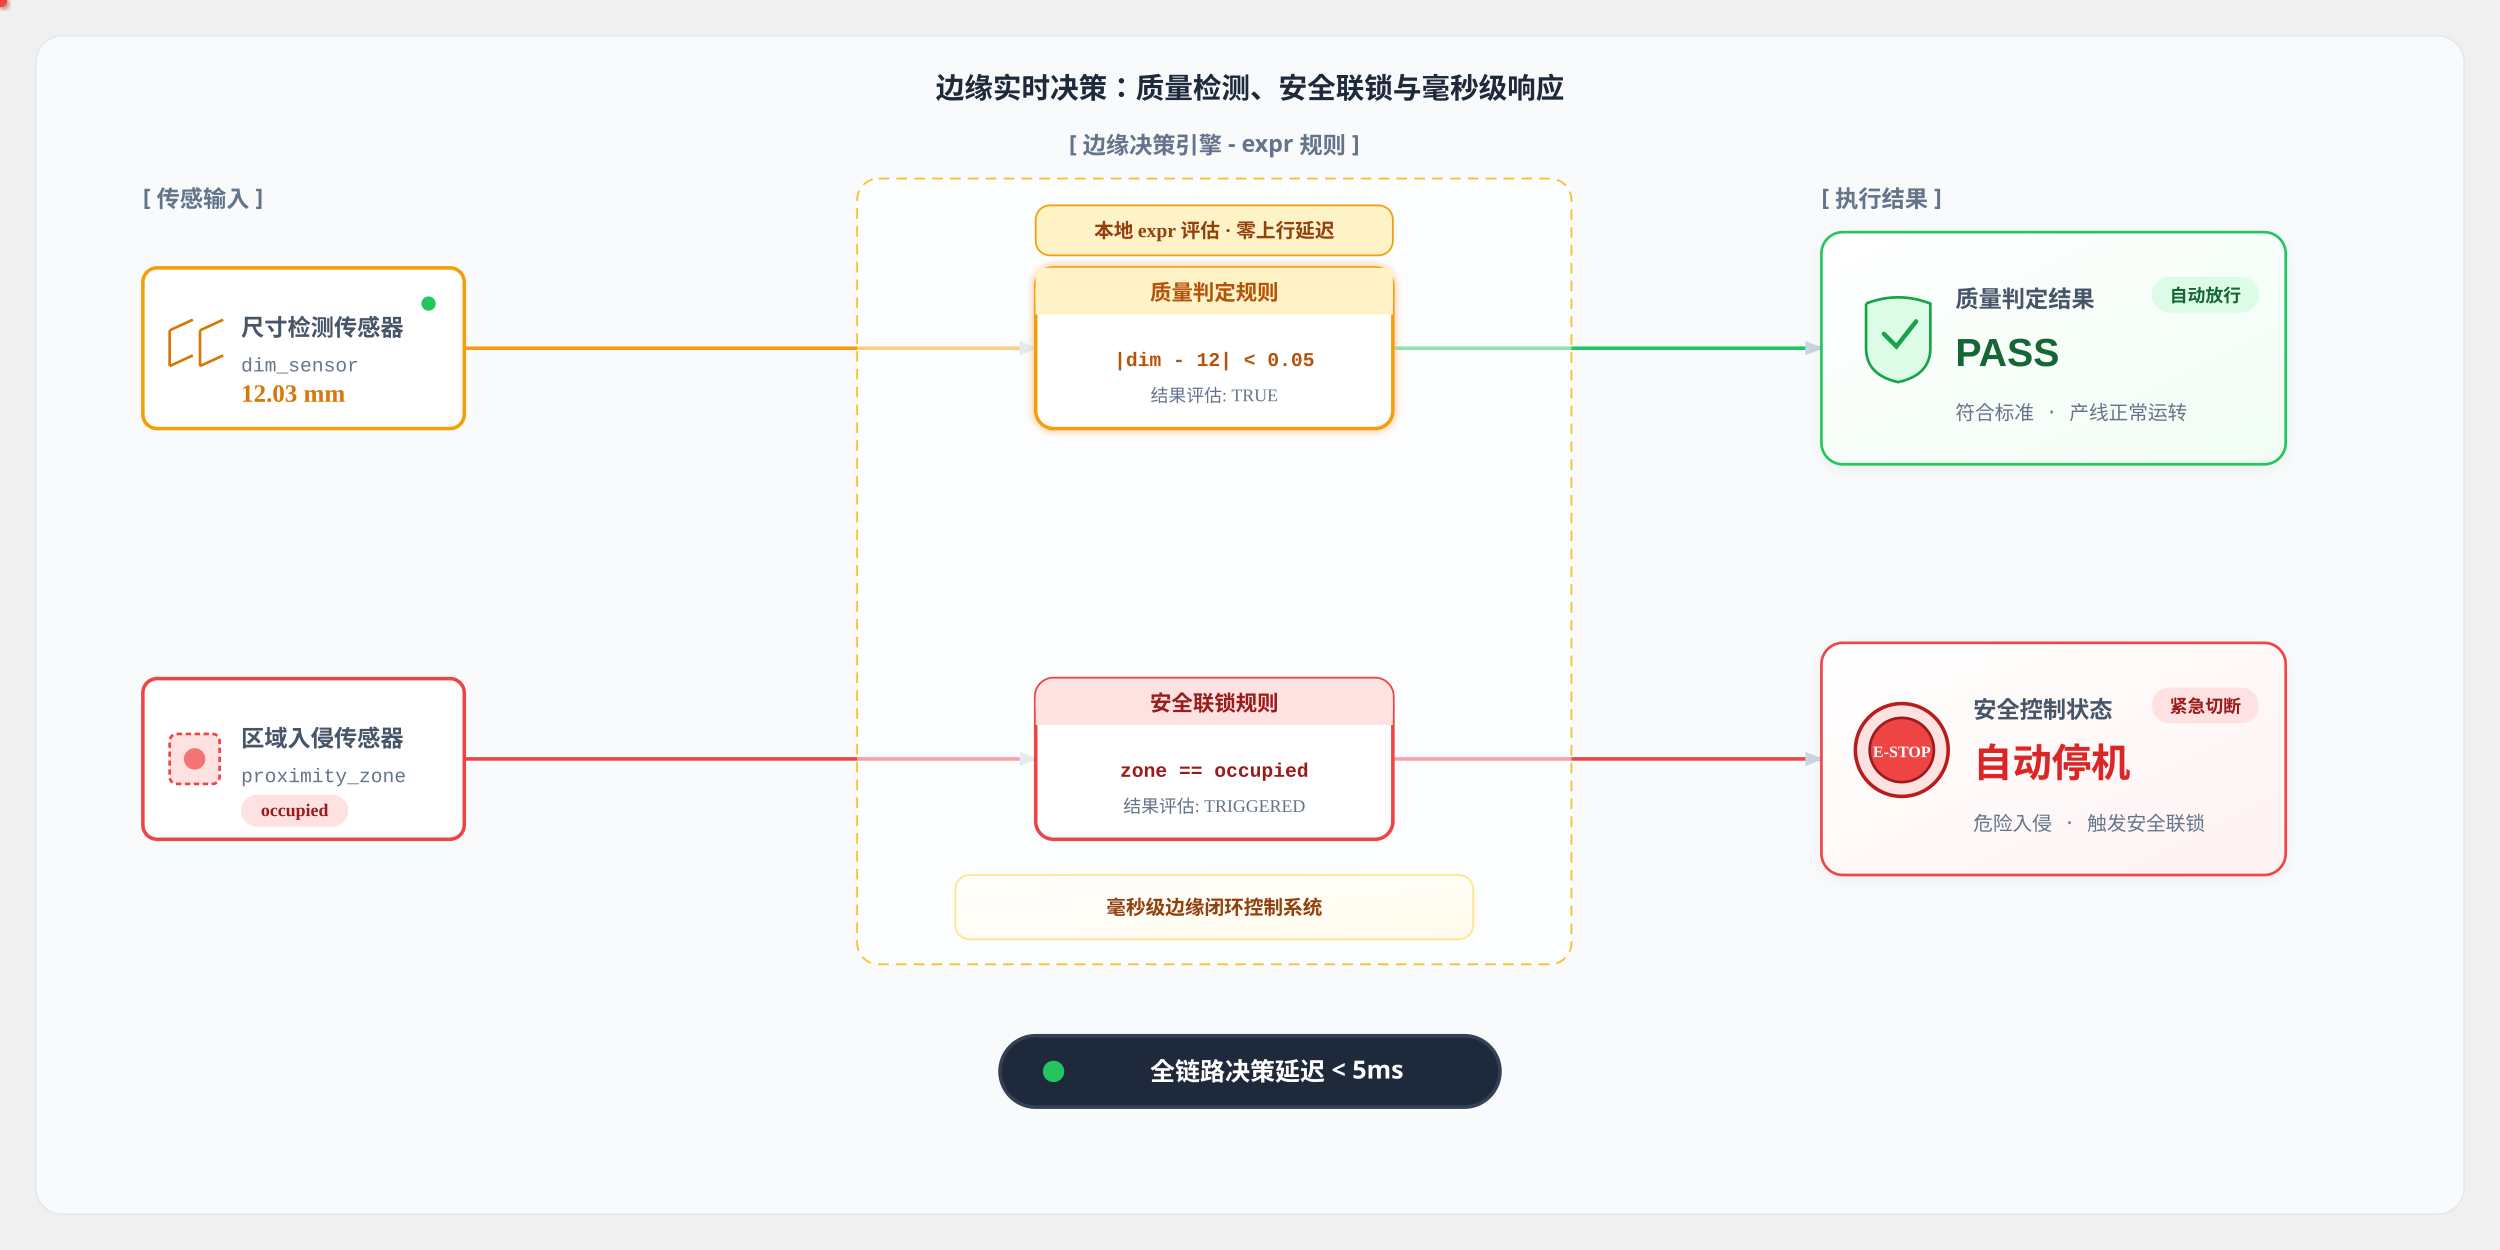
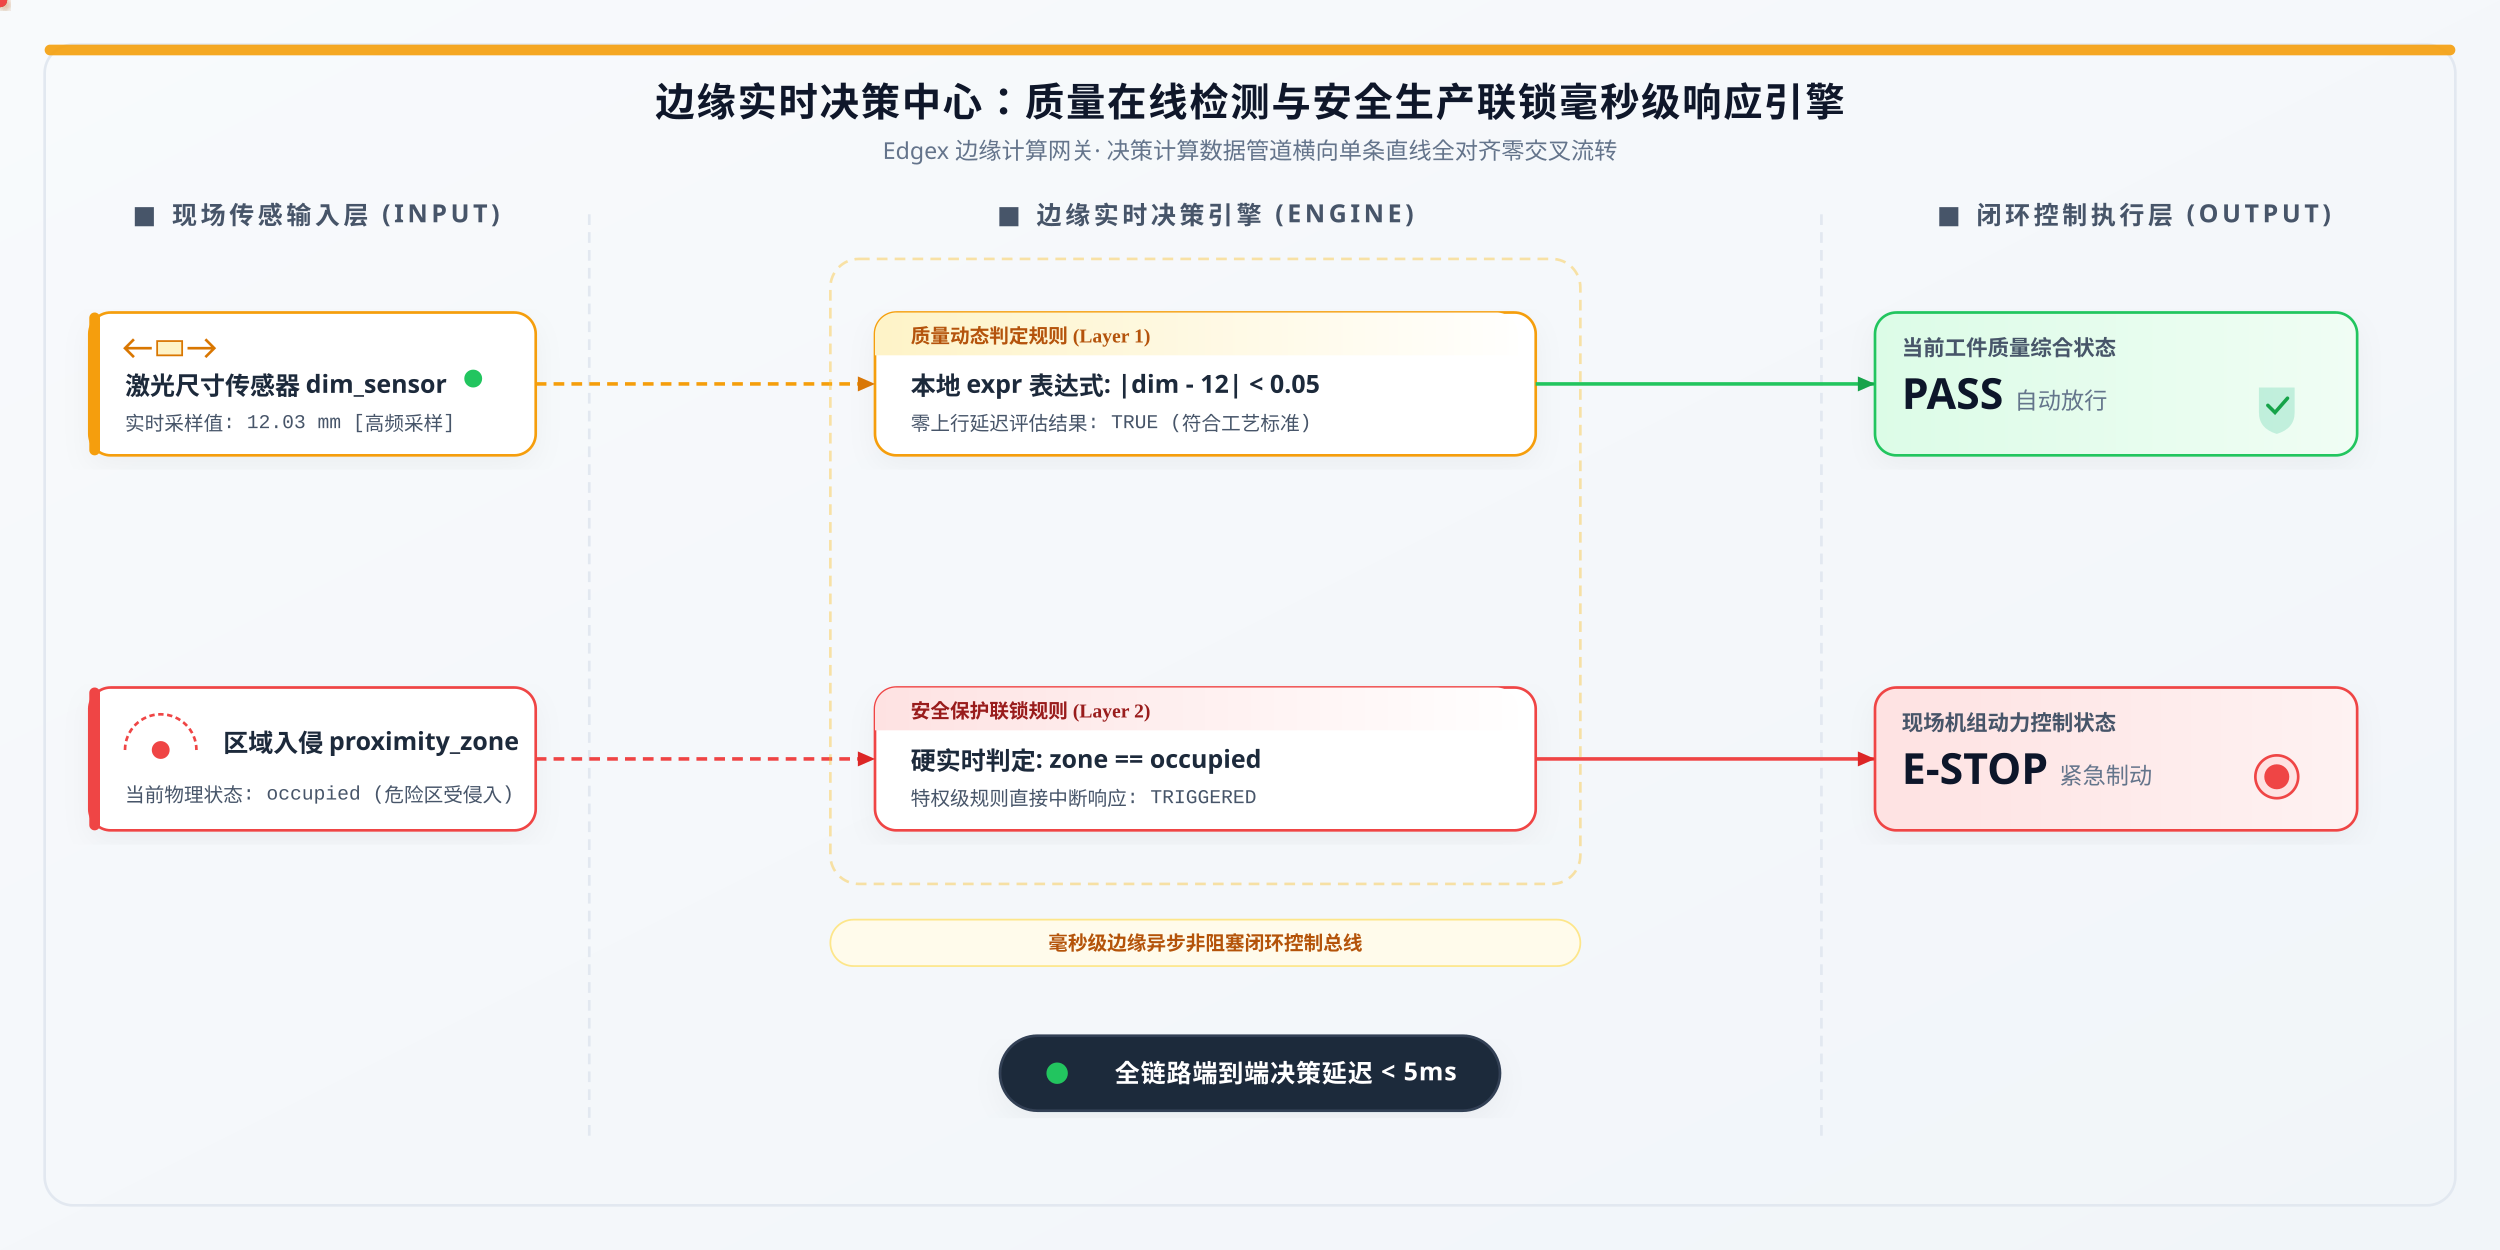
<svg xmlns="http://www.w3.org/2000/svg" width="1400" height="700" viewBox="0 0 1400 700">
  <defs>
+     <linearGradient id="bg_gradient" x1="0%" y1="0%" x2="100%" y2="100%">
+       <stop offset="0%" stop-color="#f8fafc" />
+       <stop offset="100%" stop-color="#f1f5f9" />
+     </linearGradient>
+     <filter id="card_shadow" x="-10%" y="-10%" width="120%" height="120%">
+       <feDropShadow dx="0" dy="6" stdDeviation="8" flood-color="#0f172a" flood-opacity="0.04" />
+     </filter>
    <filter id="edge_glow" x="-20%" y="-20%" width="140%" height="140%">
-       <feGaussianBlur stdDeviation="2" result="blur" />
+       <feGaussianBlur stdDeviation="3" result="blur" />
      <feComposite in="SourceGraphic" in2="blur" operator="over" />
    </filter>
-     <linearGradient id="grad_green" x1="0%" y1="0%" x2="100%" y2="100%">
-       <stop offset="0%" stop-color="#ffffff" />
+     <clipPath id="clip_rule_amber">
+       <rect width="360" height="80" rx="12" />
+     </clipPath>
+     <clipPath id="clip_rule_red">
+       <rect width="360" height="80" rx="12" />
+     </clipPath>
+     <linearGradient id="grad_green" x1="0" y1="0" x2="1" y2="0">
+       <stop offset="0%" stop-color="#dcfce7" />
      <stop offset="100%" stop-color="#f0fdf4" />
    </linearGradient>
-     <linearGradient id="grad_red" x1="0%" y1="0%" x2="100%" y2="100%">
-       <stop offset="0%" stop-color="#ffffff" />
+     <linearGradient id="grad_red" x1="0" y1="0" x2="1" y2="0">
+       <stop offset="0%" stop-color="#fee2e2" />
      <stop offset="100%" stop-color="#fef2f2" />
    </linearGradient>
-     <linearGradient id="grad_amber" x1="0%" y1="0%" x2="100%" y2="100%">
-       <stop offset="0%" stop-color="#ffffff" />
-       <stop offset="100%" stop-color="#fffbeb" />
+     <linearGradient id="title_amber" x1="0" y1="0" x2="1" y2="0">
+       <stop offset="0%" stop-color="#fef3c7" />
+       <stop offset="100%" stop-color="#ffffff" />
    </linearGradient>
+     <linearGradient id="title_red" x1="0" y1="0" x2="1" y2="0">
+       <stop offset="0%" stop-color="#fee2e2" />
+       <stop offset="100%" stop-color="#ffffff" />
+     </linearGradient>
+     <marker id="arrow_amber" viewBox="0 0 10 10" refX="8" refY="5" markerWidth="6" markerHeight="6" orient="auto">
+       <path d="M0 1.5 L8 5 L0 8.5 Z" fill="#d97706" />
+     </marker>
+     <marker id="arrow_green" viewBox="0 0 10 10" refX="8" refY="5" markerWidth="6" markerHeight="6" orient="auto">
+       <path d="M0 1.5 L8 5 L0 8.5 Z" fill="#16a34a" />
+     </marker>
+     <marker id="arrow_red" viewBox="0 0 10 10" refX="8" refY="5" markerWidth="6" markerHeight="6" orient="auto">
+       <path d="M0 1.5 L8 5 L0 8.5 Z" fill="#dc2626" />
+     </marker>
    <style>
-       .bg-sub { fill:#f8fafc; stroke:#e2e8f0; stroke-width:1; }
-       .node-raw-amber { fill:#ffffff; stroke:#f59e0b; stroke-width:2; }
-       .node-raw-red { fill:#ffffff; stroke:#ef4444; stroke-width:2; }
-       .node-calc-amber { fill:#ffffff; stroke:#f59e0b; stroke-width:2; }
-       .node-calc-red { fill:#ffffff; stroke:#ef4444; stroke-width:2; }
-       .text-title { fill:#1e293b; font-family:'Segoe UI',sans-serif; font-weight:bold; font-size:16px; }
-       .text-code { fill:#64748b; font-family:'Courier New',monospace; font-size:11px; }
-       .flow-line { fill:none; stroke-width:2; marker-end:url(#arrowhead); }
-       .v-panel { stroke-width:1.5; filter:drop-shadow(0 2px 4px rgba(0,0,0,0.05)); }
-       .v-value { font-family:'Segoe UI',Arial; font-weight:800; font-size:22px; fill:#1e293b; }
-       .v-label { font-size:13px; fill:#475569; font-weight:bold; }
-       .title-bg-amber { fill:#fef3c7; }
-       .title-bg-red { fill:#fee2e2; }
+       .main-title { fill:#0f172a; font-family:'Segoe UI','Microsoft YaHei',sans-serif; font-weight:800; font-size:22px; letter-spacing:1px; }
+       .section-subtitle { fill:#64748b; font-family:'Segoe UI','Microsoft YaHei',sans-serif; font-size:13px; font-weight:400; }
+       .section-title { fill:#475569; font-family:'Segoe UI','Microsoft YaHei',sans-serif; font-weight:700; font-size:14px; letter-spacing:2px; }
+       .lbl { fill:#1e293b; font-family:'Segoe UI','Microsoft YaHei',sans-serif; font-size:14px; font-weight:600; }
+       .code { fill:#475569; font-family:'Consolas','Courier New',monospace; font-size:11px; }
+       .val { fill:#0f172a; font-family:'Segoe UI',sans-serif; font-weight:800; font-size:24px; }
+       .unit { fill:#64748b; font-size:13px; font-weight:500; }
+       .chart-lbl { fill:#475569; font-family:'Segoe UI','Microsoft YaHei',sans-serif; font-size:12px; font-weight:600; }
+       .pulse { animation: blink 1.2s ease-in-out infinite; }
+       @keyframes blink { 0%,100%{opacity:1} 50%{opacity:0.4} }
+       .dash-line { stroke-dasharray: 6 4; animation: march 1.5s linear infinite; }
+       @keyframes march { to { stroke-dashoffset: -20; } }
    </style>
-     <marker id="arrowhead" viewBox="0 0 10 10" refX="9" refY="5" markerUnits="strokeWidth" markerWidth="5" markerHeight="5" orient="auto">
-       <path d="M 0 1 L 10 5 L 0 9 z" fill="#cbd5e1" />
-     </marker>
  </defs>
-   <rect width="1360" height="660" x="20" y="20" rx="15" class="bg-sub" />
-   <text x="700" y="55" text-anchor="middle" class="text-title" font-size="18">边缘实时决策：质量检测、安全联锁与毫秒级响应</text>
-   <g id="logic-wires">
-     <path id="wire_dim_qual" d="M 260 195 H 580" class="flow-line" style="stroke:#f59e0b;" />
-     <path id="wire_qual_pass" d="M 780 195 H 1020" class="flow-line" style="stroke:#22c55e;" />
-     <path id="wire_zone_safe" d="M 260 425 H 580" class="flow-line" style="stroke:#ef4444;" />
-     <path id="wire_safe_estop" d="M 780 425 H 1020" class="flow-line" style="stroke:#ef4444;" />
+   <rect width="1400" height="700" fill="url(#bg_gradient)" />
+   <rect x="25" y="25" width="1350" height="650" rx="16" fill="none" stroke="#e2e8f0" stroke-width="1.5" />
+   <rect x="25" y="25" width="1350" height="6" rx="3" fill="#f59e0b" opacity="0.9" />
+   <g transform="translate(700, 65)" text-anchor="middle">
+     <text class="main-title">边缘实时决策中心：质量在线检测与安全生产联锁毫秒级响应引擎</text>
+     <text y="24" class="section-subtitle">Edgex 边缘计算网关· 决策计算数据管道横向单条直线全对齐零交叉流转</text>
  </g>
-   <text x="80" y="115" class="text-title" style="font-size:13px; fill:#64748b;">[ 传感输入 ]</text>
-   <g transform="translate(80, 150)">
-     <rect width="180" height="90" rx="8" class="node-raw-amber" />
-     <path d="M15 35 L15 55 M15 35 L28 29 M15 55 L28 49" stroke="#d97706" stroke-width="1.5" fill="none" />
-     <path d="M32 35 L32 55 M32 35 L45 29 M32 55 L45 49" stroke="#d97706" stroke-width="1.5" fill="none" />
-     <text x="55" y="38" class="v-label">尺寸检测传感器</text>
-     <text x="55" y="58" class="text-code">dim_sensor</text>
-     <text x="55" y="75" fill="#d97706" font-size="14" font-weight="800">12.03 mm</text>
-     <circle cx="160" cy="20" r="4" fill="#22c55e">
-       <animate attributeName="opacity" values="1;0.3;1" dur="0.8s" repeatCount="indefinite" />
-     </circle>
+   <line x1="330" y1="120" x2="330" y2="640" stroke="#e2e8f0" stroke-width="1.5" stroke-dasharray="6 4" />
+   <line x1="1020" y1="120" x2="1020" y2="640" stroke="#e2e8f0" stroke-width="1.5" stroke-dasharray="6 4" />
+   <text x="177" y="125" text-anchor="middle" class="section-title">■ 现场传感输入层 (INPUT)</text>
+   <text x="675" y="125" text-anchor="middle" class="section-title">■ 边缘实时决策引擎 (ENGINE)</text>
+   <text x="1195" y="125" text-anchor="middle" class="section-title">■ 闭环控制执行层 (OUTPUT)</text>
+   <g transform="translate(50, 175)" filter="url(#card_shadow)">
+     <rect width="250" height="80" rx="12" fill="#ffffff" stroke="#f59e0b" stroke-width="1.5" />
+     <rect width="6" height="80" rx="3" fill="#f59e0b" />
+     <g transform="translate(20, 15)">
+       <path d="M0 5 H15 M5 0 L0 5 L5 10 M35 5 H50 M45 0 L50 5 L45 10" stroke="#d97706" stroke-width="1.5" fill="none" />
+       <rect x="18" y="1" width="14" height="8" fill="#fef3c7" stroke="#d97706" />
+       <circle cx="195" cy="22" r="5" fill="#22c55e" class="pulse" />
+     </g>
+     <text x="20" y="46" class="lbl">激光尺寸传感器 dim_sensor</text>
+     <text x="20" y="66" class="code">实时采样值: 12.03 mm [高频采样]</text>
  </g>
-   <g transform="translate(80, 380)">
-     <rect width="180" height="90" rx="8" class="node-raw-red" />
-     <rect x="15" y="31" width="28" height="28" rx="4" fill="#fee2e2" stroke="#ef4444" stroke-width="1.5" stroke-dasharray="3 2" />
-     <circle cx="29" cy="45" r="6" fill="#ef4444" opacity="0.7" />
-     <text x="55" y="38" class="v-label">区域入侵传感器</text>
-     <text x="55" y="58" class="text-code">proximity_zone</text>
-     <rect x="55" y="65" width="60" height="18" rx="9" fill="#fee2e2" />
-     <text x="85" y="77" text-anchor="middle" fill="#991b1b" font-size="10" font-weight="bold">occupied</text>
+   <g transform="translate(490, 175)" filter="url(#card_shadow)">
+     <rect width="370" height="80" rx="12" fill="#ffffff" stroke="#f59e0b" stroke-width="1.5" />
+     <g clip-path="url(#clip_rule_amber)">
+       <rect width="370" height="24" fill="url(#title_amber)" />
+     </g>
+     <text x="20" y="17" style="font-size:11px; font-weight:700; fill:#b45309;">质量动态判定规则 (Layer 1)</text>
+     <text x="20" y="46" class="lbl">本地 expr 表达式: |dim - 12| &lt; 0.05</text>
+     <text x="20" y="66" class="code">零上行延迟评估结果: TRUE (符合工艺标准)</text>
  </g>
-   <g transform="translate(480, 100)">
-     <rect width="400" height="440" rx="12" fill="#ffffff" stroke="#fbbf24" stroke-dasharray="6,4" fill-opacity="0.5" />
-     <text x="200" y="-15" text-anchor="middle" class="text-title" style="font-size:13px; fill:#64748b;">[ 边缘决策引擎 - expr 规则 ]</text>
-     <g transform="translate(100, 15)">
-       <rect width="200" height="28" rx="8" fill="#fef3c7" stroke="#f59e0b" stroke-width="1" />
-       <text x="100" y="18" text-anchor="middle" style="font-size:11px; font-weight:bold; fill:#92400e;">本地 expr 评估 · 零上行延迟</text>
+   <g transform="translate(1050, 175)" filter="url(#card_shadow)">
+     <rect width="270" height="80" rx="12" fill="url(#grad_green)" stroke="#22c55e" stroke-width="1.5" />
+     <text x="15" y="24" class="chart-lbl">当前工件质量综合状态</text>
+     <text x="15" y="54" class="val" fill="#166534">PASS <tspan class="unit">自动放行</tspan>
+     </text>
+     <path d="M215 42 L215 56 Q215 65 225 68 Q235 65 235 56 L235 42 Z" fill="#10b981" opacity="0.2" />
+     <path d="M220 52 L224 56 L231 48" stroke="#16a34a" stroke-width="2" fill="none" stroke-linecap="round" />
+   </g>
+   <path d="M 300 215 H 490" stroke="#f59e0b" stroke-width="2" marker-end="url(#arrow_amber)" class="dash-line" />
+   <path d="M 860 215 H 1050" stroke="#22c55e" stroke-width="2" marker-end="url(#arrow_green)" />
+   <g transform="translate(50, 385)" filter="url(#card_shadow)">
+     <rect width="250" height="80" rx="12" fill="#ffffff" stroke="#ef4444" stroke-width="1.5" />
+     <rect width="6" height="80" rx="3" fill="#ef4444" />
+     <g transform="translate(20, 15)">
+       <path d="M0 20 A 20 20 0 0 1 40 20" fill="none" stroke="#ef4444" stroke-width="1.5" stroke-dasharray="3 2" />
+       <circle cx="20" cy="20" r="5" fill="#ef4444" />
    </g>
-     <g transform="translate(100, 50)">
-       <rect width="200" height="90" rx="10" class="node-calc-amber" filter="url(#edge_glow)" />
-       <path d="M 0 0 h 200 v 26 a 0 0 0 0 1 0 0 h -200 a 0 0 0 0 1 0 0 z" class="title-bg-amber" style="border-radius: 10px 10px 0 0;" />
-       <rect width="200" height="26" rx="10" class="title-bg-amber" />
-       <rect width="200" height="15" y="11" fill="#fef3c7" />
-       <text x="100" y="18" text-anchor="middle" style="font-size:12px; font-weight:bold; fill:#b45309;">质量判定规则</text>
-       <text x="100" y="55" text-anchor="middle" class="text-code" font-size="12" style="fill:#b45309; font-weight:bold;">|dim - 12| &lt; 0.05</text>
-       <text x="100" y="75" text-anchor="middle" fill="#64748b" font-size="10">结果评估: TRUE</text>
+     <text x="75" y="36" class="lbl">区域入侵 proximity_zone</text>
+     <text x="20" y="64" class="code">当前物理状态: occupied (危险区受侵入)</text>
+   </g>
+   <g transform="translate(490, 385)" filter="url(#card_shadow)">
+     <rect width="370" height="80" rx="12" fill="#ffffff" stroke="#ef4444" stroke-width="1.5" />
+     <g clip-path="url(#clip_rule_red)">
+       <rect width="370" height="24" fill="url(#title_red)" />
    </g>
-     <g transform="translate(100, 280)">
-       <rect width="200" height="90" rx="10" class="node-calc-red" />
-       <rect width="200" height="26" rx="10" class="title-bg-red" />
-       <rect width="200" height="15" y="11" fill="#fee2e2" />
-       <text x="100" y="18" text-anchor="middle" style="font-size:12px; font-weight:bold; fill:#991b1b;">安全联锁规则</text>
-       <text x="100" y="55" text-anchor="middle" class="text-code" font-size="12" style="fill:#991b1b; font-weight:bold;">zone == occupied</text>
-       <text x="100" y="75" text-anchor="middle" fill="#64748b" font-size="10">结果评估: TRIGGERED</text>
-     </g>
-     <g transform="translate(55, 390)">
-       <rect width="290" height="36" rx="8" fill="url(#grad_amber)" stroke="#fde68a" stroke-width="1" />
-       <text x="145" y="22" text-anchor="middle" style="font-size:11px; font-weight:bold; fill:#92400e;">毫秒级边缘闭环控制系统</text>
-     </g>
+     <text x="20" y="17" style="font-size:11px; font-weight:700; fill:#991b1b;">安全保护联锁规则 (Layer 2)</text>
+     <text x="20" y="46" class="lbl">硬实时判定: zone == occupied</text>
+     <text x="20" y="66" class="code">特权级规则直接中断响应: TRIGGERED</text>
  </g>
-   <text x="1020" y="115" class="text-title" style="font-size:13px; fill:#64748b;">[ 执行结果 ]</text>
-   <g transform="translate(1020, 130)">
-     <rect width="260" height="130" rx="12" fill="url(#grad_green)" stroke="#22c55e" class="v-panel" />
-     <path d="M25 40 L25 65 Q25 80 43 84 Q61 80 61 65 L61 40 Q43 33 25 40" fill="#dcfce7" stroke="#16a34a" stroke-width="1.5" />
-     <path d="M35 57 L42 64 L53 50" stroke="#16a34a" stroke-width="2.5" fill="none" stroke-linecap="round" />
-     <text x="75" y="42" class="v-label">质量判定结果</text>
-     <text x="75" y="75" class="v-value" style="fill:#166534;">PASS</text>
-     <rect x="185" y="25" width="60" height="20" rx="10" fill="#dcfce7" />
-     <text x="215" y="39" text-anchor="middle" style="fill:#166534; font-size:10px; font-weight:bold">自动放行</text>
-     <text x="75" y="105" class="text-code">符合标准 · 产线正常运转</text>
+   <g transform="translate(1050, 385)" filter="url(#card_shadow)">
+     <rect width="270" height="80" rx="12" fill="url(#grad_red)" stroke="#ef4444" stroke-width="1.5" />
+     <text x="15" y="24" class="chart-lbl">现场机组动力控制状态</text>
+     <text x="15" y="54" class="val" fill="#c2410c">E-STOP <tspan class="unit">紧急制动</tspan>
+     </text>
+     <circle cx="225" cy="50" r="12" fill="#fee2e2" stroke="#ef4444" stroke-width="1.5" />
+     <circle cx="225" cy="50" r="7" fill="#ef4444" class="pulse" />
  </g>
-   <g transform="translate(1020, 360)">
-     <rect width="260" height="130" rx="12" fill="url(#grad_red)" stroke="#ef4444" class="v-panel" />
-     <circle cx="45" cy="60" r="26" fill="#fee2e2" stroke="#b91c1c" stroke-width="2" />
-     <circle cx="45" cy="60" r="18" fill="#ef4444" stroke="#991b1b" stroke-width="1.5">
-       <animate attributeName="fill" values="#ef4444;#dc2626;#ef4444" dur="1s" repeatCount="indefinite" />
-     </circle>
-     <text x="45" y="64" text-anchor="middle" fill="#fff" font-size="9" font-weight="bold">E-STOP</text>
-     <text x="85" y="42" class="v-label">安全控制状态</text>
-     <text x="85" y="75" class="v-value" style="fill:#dc2626; font-size:22px;">自动停机</text>
-     <rect x="185" y="25" width="60" height="20" rx="10" fill="#fee2e2" />
-     <text x="215" y="39" text-anchor="middle" style="fill:#991b1b; font-size:10px; font-weight:bold">紧急切断</text>
-     <text x="85" y="105" class="text-code">危险入侵 · 触发安全联锁</text>
-   </g>
-   <g transform="translate(560, 580)">
-     <rect width="280" height="40" rx="20" fill="#1e293b" stroke="#334155" stroke-width="2" />
-     <circle cx="30" cy="20" r="6" fill="#22c55e">
-       <animate attributeName="opacity" values="1;0.4;1" dur="1s" repeatCount="indefinite" />
-     </circle>
-     <text x="155" y="25" text-anchor="middle" fill="#ffffff" font-size="14" font-weight="bold" font-family="'Segoe UI',sans-serif">全链路决策延迟 &lt; 5ms</text>
+   <path d="M 300 425 H 490" stroke="#ef4444" stroke-width="2" marker-end="url(#arrow_red)" class="dash-line" />
+   <path d="M 860 425 H 1050" stroke="#ef4444" stroke-width="2" marker-end="url(#arrow_red)" />
+   <rect x="465" y="145" width="420" height="350" rx="16" fill="none" stroke="#fbbf24" stroke-width="1.5" stroke-dasharray="6 4" opacity="0.4" />
+   <rect x="465" y="515" width="420" height="26" rx="13" fill="#fffbeb" stroke="#fde68a" stroke-width="1" />
+   <text x="675" y="532" text-anchor="middle" style="font-size:11px; fill:#b45309; font-weight:700;">毫秒级边缘异步非阻塞闭环控制总线</text>
+   <g transform="translate(560, 580)" filter="url(#card_shadow)">
+     <rect width="280" height="42" rx="21" fill="#1e293b" stroke="#334155" stroke-width="1.5" />
+     <circle cx="32" cy="21" r="6" fill="#22c55e" class="pulse" />
+     <text x="160" y="26" text-anchor="middle" fill="#ffffff" font-size="14" font-weight="800" font-family="'Segoe UI','Microsoft YaHei',sans-serif" letter-spacing="0.5px">全链路端到端决策延迟 &lt; 5ms</text>
  </g>
  <circle r="4" fill="#f59e0b" filter="url(#edge_glow)">
-     <animateMotion dur="1.5s" repeatCount="indefinite">
-       <mpath href="#wire_dim_qual" />
-     </animateMotion>
+     <animateMotion dur="1.3s" repeatCount="indefinite" path="M 300 215 H 490" />
  </circle>
  <circle r="4" fill="#22c55e" filter="url(#edge_glow)">
-     <animateMotion dur="1.2s" begin="0.2s" repeatCount="indefinite">
-       <mpath href="#wire_qual_pass" />
-     </animateMotion>
+     <animateMotion dur="1.0s" repeatCount="indefinite" path="M 860 215 H 1050" />
  </circle>
  <circle r="4" fill="#ef4444" filter="url(#edge_glow)">
-     <animateMotion dur="1.4s" repeatCount="indefinite">
-       <mpath href="#wire_zone_safe" />
-     </animateMotion>
+     <animateMotion dur="1.2s" repeatCount="indefinite" path="M 300 425 H 490" />
  </circle>
  <circle r="4" fill="#ef4444" filter="url(#edge_glow)">
-     <animateMotion dur="1.1s" begin="0.3s" repeatCount="indefinite">
-       <mpath href="#wire_safe_estop" />
-     </animateMotion>
+     <animateMotion dur="0.9s" repeatCount="indefinite" path="M 860 425 H 1050" />
  </circle>
</svg>
